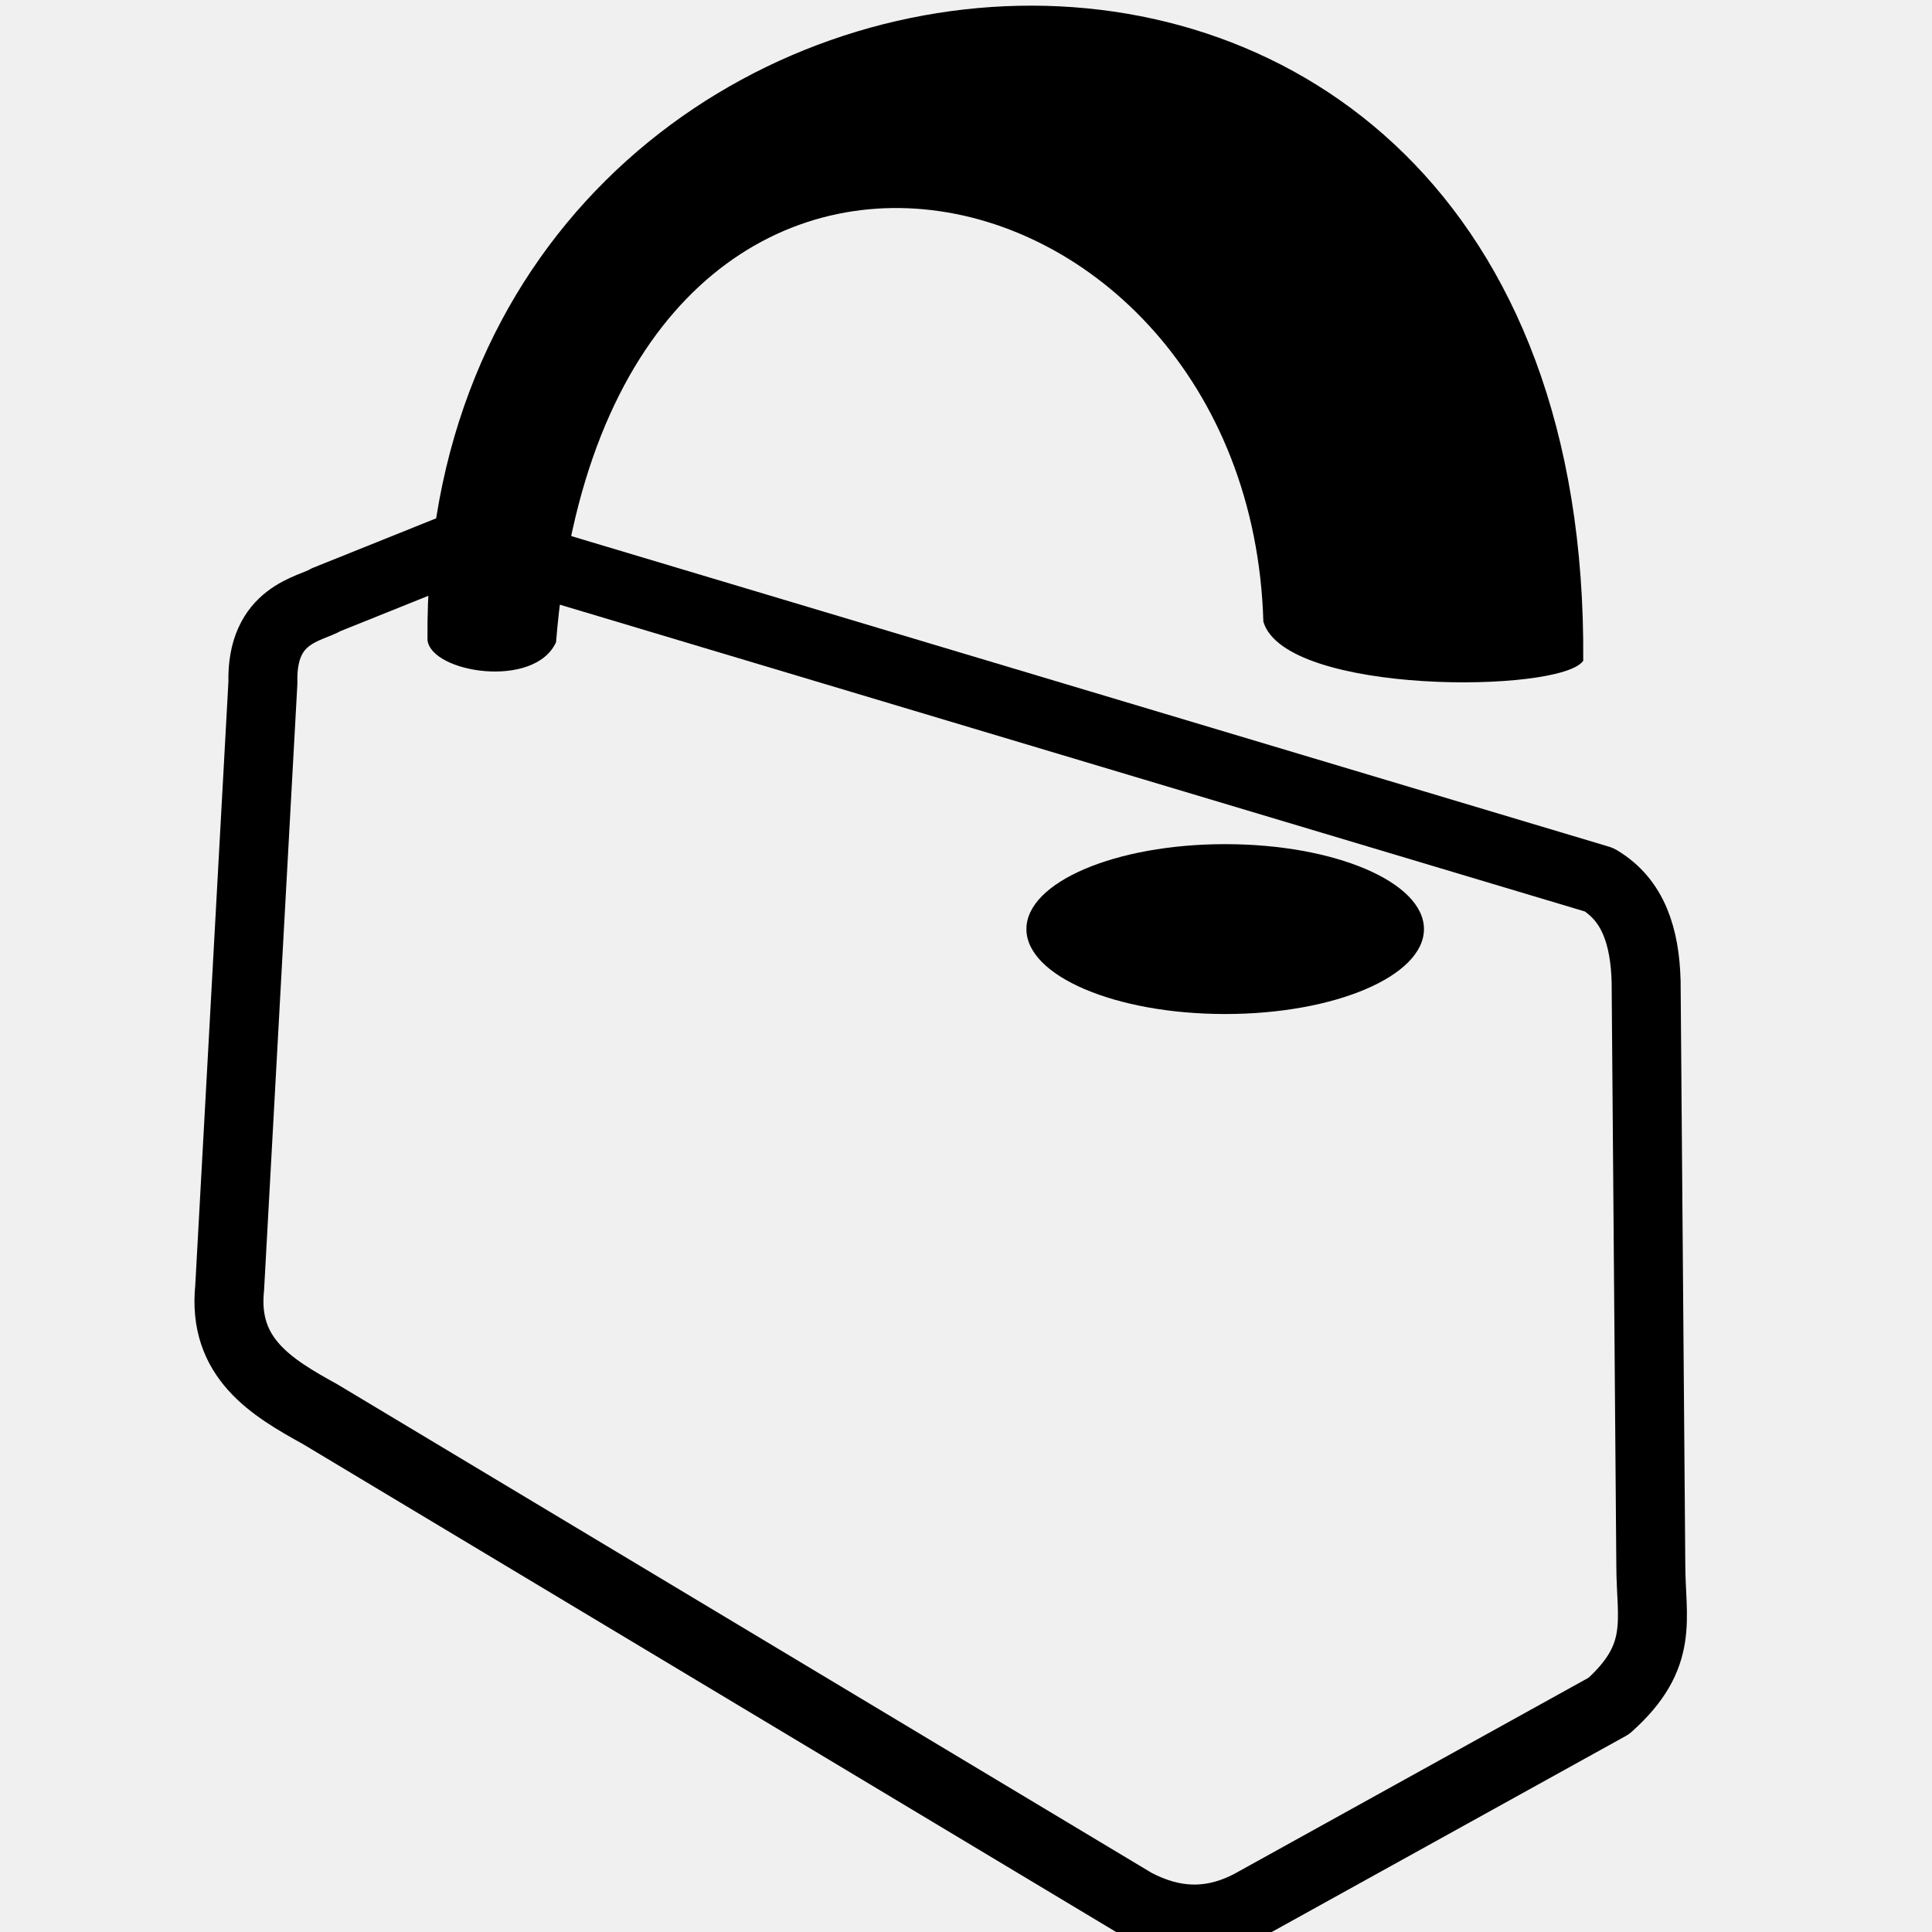
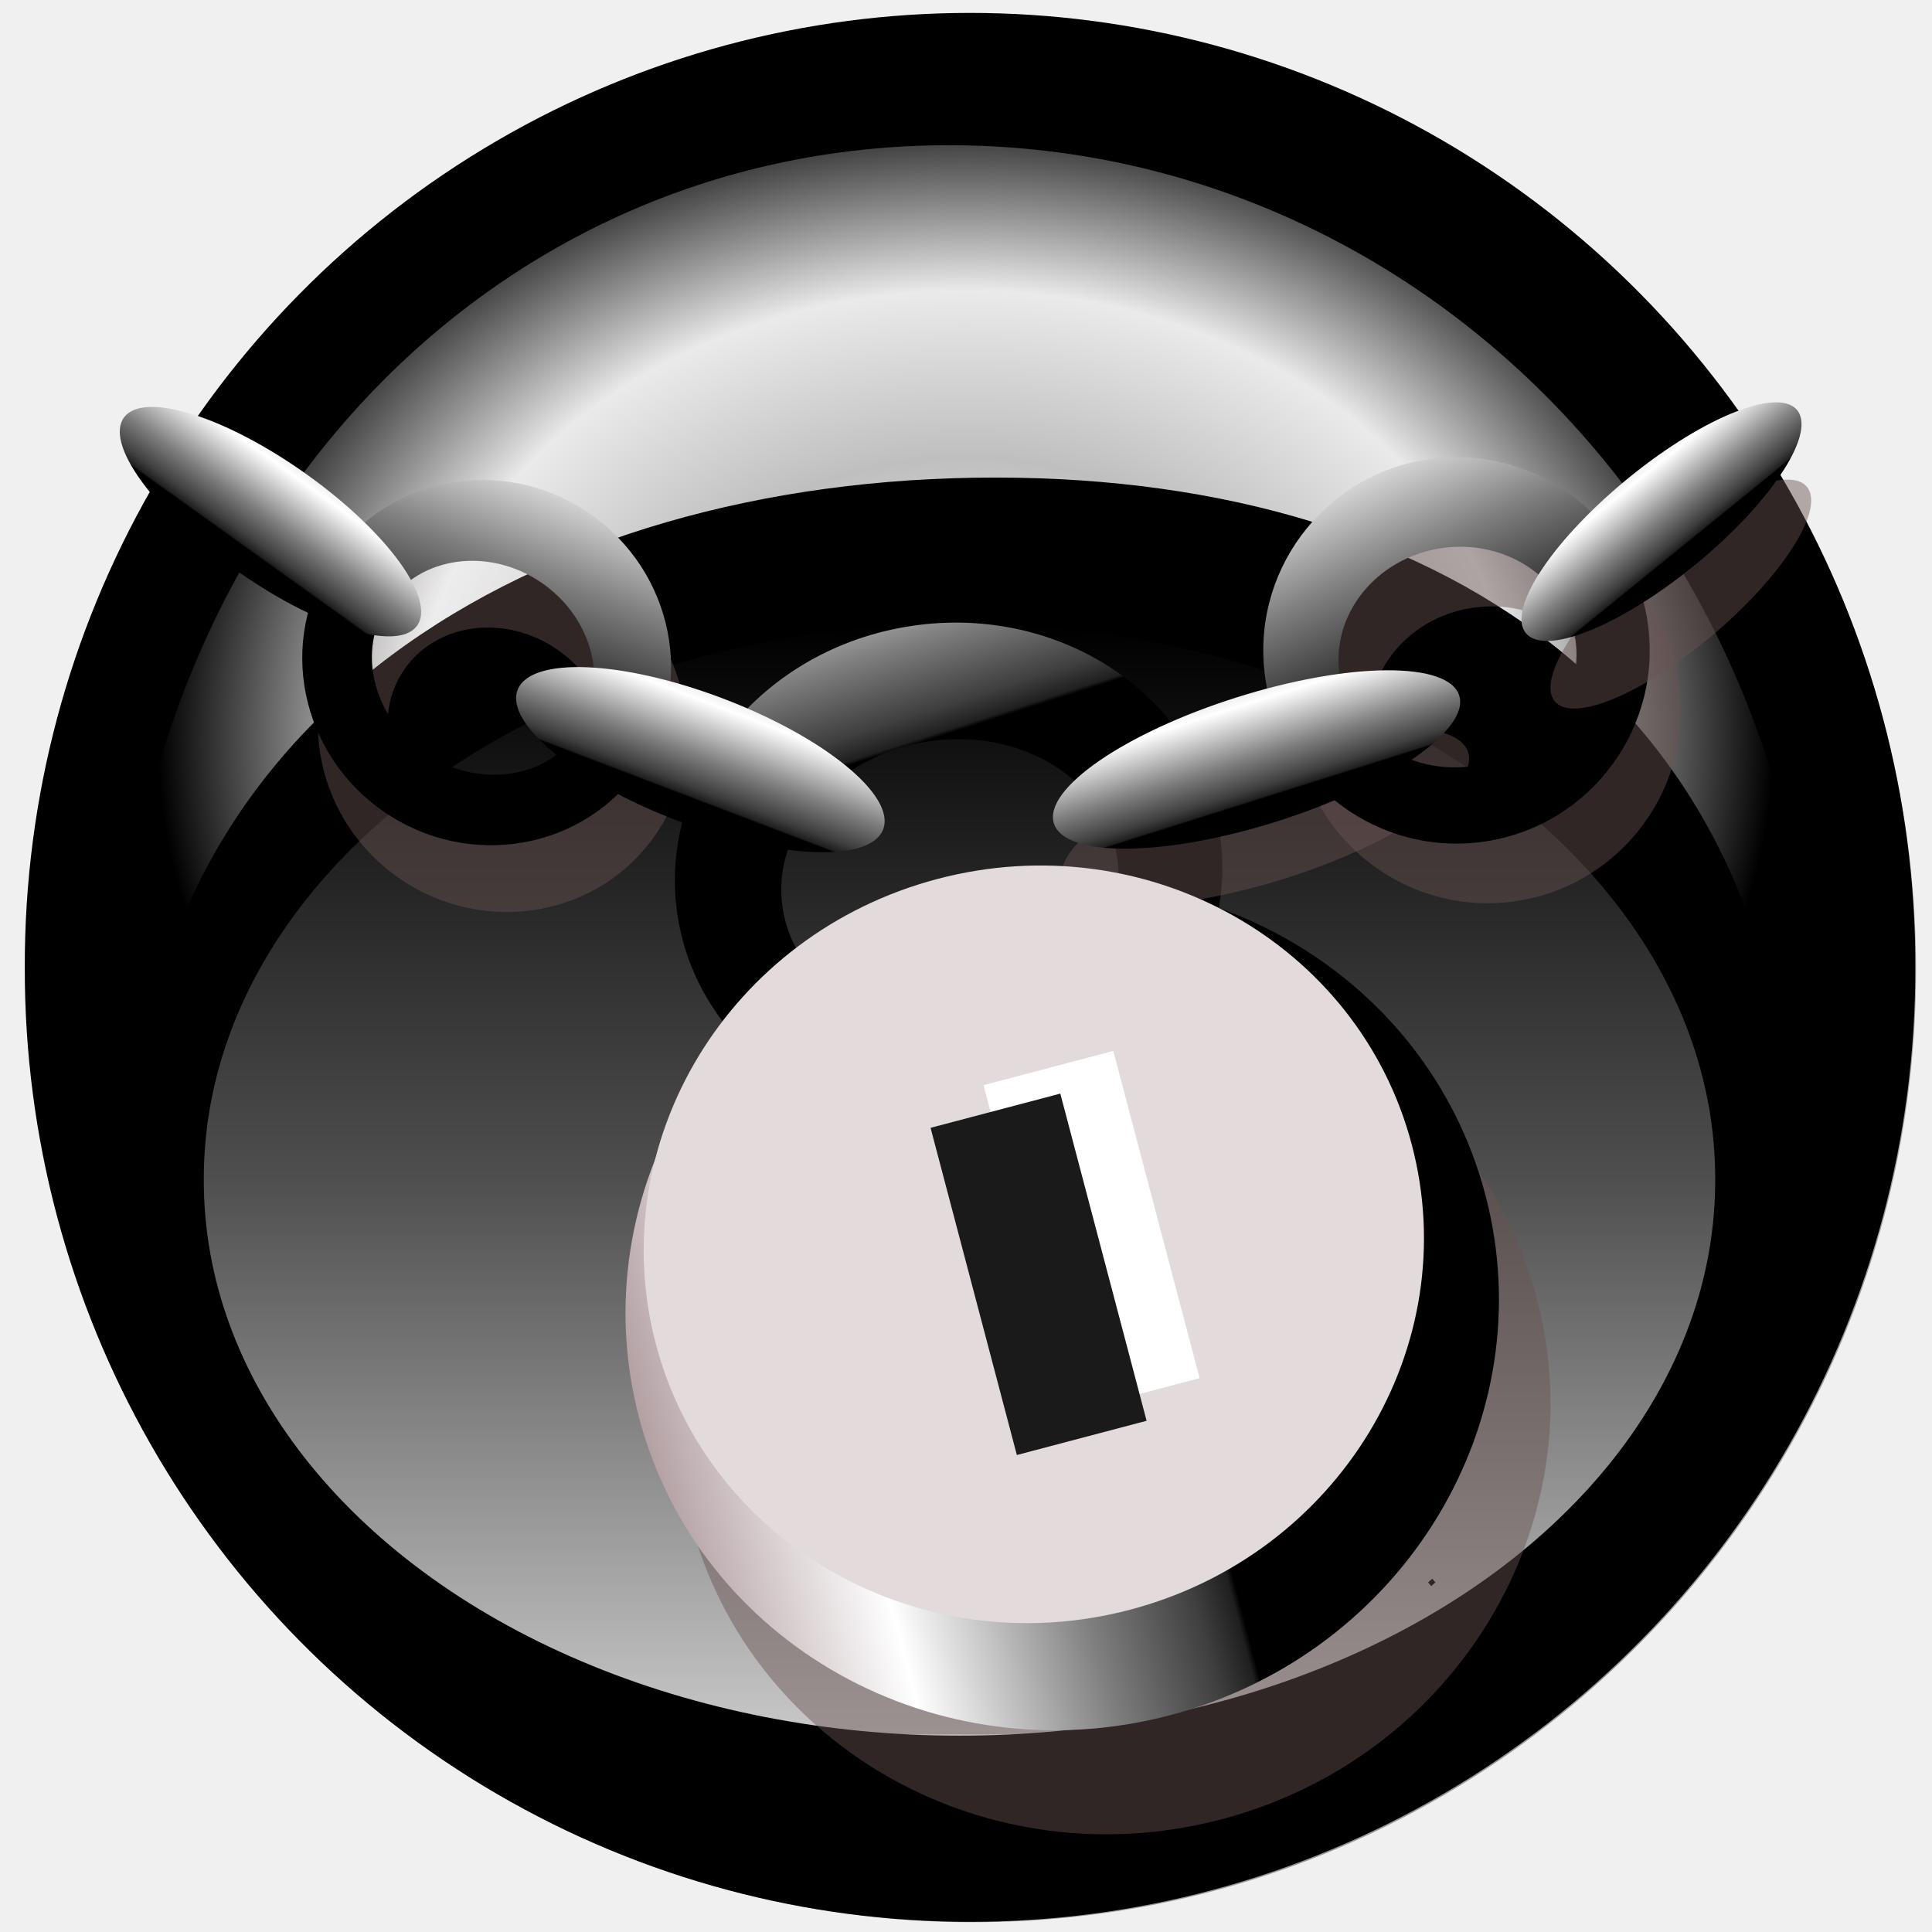
<svg xmlns="http://www.w3.org/2000/svg" xmlns:xlink="http://www.w3.org/1999/xlink" contentScriptType="text/ecmascript" width="400" zoomAndPan="magnify" contentStyleType="text/css" height="400" viewBox="0 0 400.0 400.0" preserveAspectRatio="xMidYMid meet" version="1.0" id="svg2079">
  <defs id="defs2081">
+     <linearGradient id="linearGradient4086">
+       <stop style="stop-color:#00de00;stop-opacity:1;" offset="0" id="stop4088" />
+       <stop style="stop-color:#00de00;stop-opacity:0;" offset="1" id="stop4090" />
+     </linearGradient>
+     <linearGradient id="linearGradient2833">
+       <stop style="stop-color:white;stop-opacity:1;" offset="0" id="stop2835" />
+       <stop style="stop-color:white;stop-opacity:0;" offset="1" id="stop2837" />
+     </linearGradient>
+     <linearGradient id="linearGradient3744">
+       <stop style="stop-color:white;stop-opacity:1;" offset="0" id="stop3746" />
+       <stop id="stop3748" offset="0" style="stop-color:white;stop-opacity:0.784;" />
+       <stop style="stop-color:white;stop-opacity:0.309;" offset="0.5" id="stop3752" />
+       <stop style="stop-color:white;stop-opacity:0;" offset="1" id="stop3750" />
+     </linearGradient>
+     <linearGradient id="linearGradient3716">
+       <stop style="stop-color:#ff3c00;stop-opacity:1;" offset="0" id="stop3718" />
+       <stop style="stop-color:yellow;stop-opacity:1;" offset="1" id="stop3720" />
+     </linearGradient>
+     <linearGradient id="linearGradient6119">
+       <stop style="stop-color:lime;stop-opacity:1;" offset="0" id="stop6121" />
+       <stop id="stop6123" offset="0.464" style="stop-color:red;stop-opacity:1;" />
+       <stop style="stop-color:lime;stop-opacity:1;" offset="1" id="stop6125" />
+     </linearGradient>
+     <linearGradient id="linearGradient6065">
+       <stop style="stop-color:fuchsia;stop-opacity:0;" offset="0" id="stop6067" />
+       <stop id="stop6075" offset="0" style="stop-color:#ff7fff;stop-opacity:0;" />
+       <stop id="stop6069" offset="0.696" style="stop-color:white;stop-opacity:0;" />
+       <stop style="stop-color:#7fff7f;stop-opacity:0;" offset="0.696" id="stop6073" />
+       <stop style="stop-color:lime;stop-opacity:0;" offset="1" id="stop6071" />
+     </linearGradient>
+     <linearGradient id="linearGradient5993">
+       <stop id="stop5995" offset="0" style="stop-color:white;stop-opacity:1;" />
+       <stop style="stop-color:white;stop-opacity:0.749;" offset="0.43" id="stop3742" />
+       <stop id="stop3065" offset="0.684" style="stop-color:white;stop-opacity:0.918;" />
+       <stop id="stop5997" offset="1" style="stop-color:white;stop-opacity:0;" />
+     </linearGradient>
+     <linearGradient id="linearGradient5887">
+       <stop id="stop5889" offset="0" style="stop-color:white;stop-opacity:1;" />
+       <stop id="stop5891" offset="1" style="stop-color:#ff8080;stop-opacity:0;" />
+     </linearGradient>
+     <linearGradient id="linearGradient2805">
+       <stop style="stop-color:white;stop-opacity:1;" offset="0" id="stop2807" />
+       <stop id="stop5935" offset="0.25" style="stop-color:white;stop-opacity:0.722;" />
+       <stop id="stop5927" offset="0.5" style="stop-color:white;stop-opacity:0.495;" />
+       <stop style="stop-color:white;stop-opacity:0.435;" offset="0" id="stop5933" />
+       <stop style="stop-color:white;stop-opacity:0.598;" offset="0.625" id="stop5931" />
+       <stop style="stop-color:white;stop-opacity:0.247;" offset="0.92" id="stop5929" />
+       <stop style="stop-color:white;stop-opacity:0;" offset="1" id="stop2809" />
+     </linearGradient>
+     <linearGradient id="linearGradient2779">
+       <stop style="stop-color:black;stop-opacity:1;" offset="0" id="stop2781" />
+       <stop style="stop-color:black;stop-opacity:0;" offset="1" id="stop2783" />
+     </linearGradient>
+     <linearGradient id="linearGradient3312">
+       <stop style="stop-color:white;stop-opacity:1;" offset="0" id="stop3322" />
+       <stop style="stop-color:#c30000;stop-opacity:0;" offset="1" id="stop3316" />
+     </linearGradient>
    <filter x="0" y="0" width="450" filterUnits="userSpaceOnUse" xlink:type="simple" xlink:actuate="onLoad" id="MyFilter" height="400" xlink:show="other">
      <feGaussianBlur stdDeviation="14" in="SourceAlpha" result="blur" id="feGaussianBlur2084" />
      <feOffset dx="14" dy="14" in="blur" result="offsetBlur" id="feOffset2086" />
      <feSpecularLighting specularConstant=".2" specularExponent="20" result="specOut" in="blur" surfaceScale="5" lighting-color="#bbbbbb" id="feSpecularLighting2088">
        <fePointLight x="-5000" y="-10000" z="20000" id="fePointLight2090" />
      </feSpecularLighting>
      <feComposite in2="SourceAlpha" operator="in" in="specOut" result="specOut" id="feComposite2092" />
      <feComposite result="litPaint" in="SourceGraphic" k1="0" k2="1" k3="1" k4="0" in2="specOut" operator="arithmetic" id="feComposite2094" />
      <feMerge id="feMerge2096">
        <feMergeNode in="offsetBlur" id="feMergeNode2098" />
        <feMergeNode in="litPaint" id="feMergeNode2100" />
      </feMerge>
    </filter>
    <radialGradient gradientTransform="" id="radial0" gradientUnits="objectBoundingBox" spreadMethod="repeat" xlink:show="other" xlink:type="simple" r="50%" cx="50%" fx="50%" cy="50%" fy="50%" xlink:actuate="onLoad">
-       <stop style="stop-color:#ff6600;stop-opacity:1;" offset="33%" id="stop2103" />
+       <stop style="stop-color:white;stop-opacity:1;" offset="0" id="stop2103" />
+       <stop id="stop3328" offset="0" style="stop-color:white;stop-opacity:1;" />
+       <stop style="stop-color:#ff9bff;stop-opacity:1;" offset="0.574" id="stop6085" />
+       <stop id="stop6087" offset="0.787" style="stop-color:#e961e9;stop-opacity:0.66;" />
+       <stop id="stop3324" offset="1" style="stop-color:black;stop-opacity:0;" />
    </radialGradient>
    <radialGradient gradientTransform="" id="radial1" gradientUnits="objectBoundingBox" spreadMethod="pad" xlink:show="other" xlink:type="simple" r="111%" cx="7%" fx="111%" cy="97%" fy="111%" xlink:actuate="onLoad">
-       <stop style="stop-color:#ffffff;stop-opacity:1;" offset="0%" id="stop2106" />
-       <stop style="stop-color:#cccccc;stop-opacity:1;" offset="61%" id="stop2108" />
+       <stop style="stop-color:black;stop-opacity:0;" offset="0" id="stop2106" />
+       <stop id="stop6147" offset="0.447" style="stop-color:black;stop-opacity:0;" />
+       <stop style="stop-color:black;stop-opacity:1;" offset="0.61" id="stop2108" />
    </radialGradient>
+     <radialGradient xlink:href="#linearGradient5993" id="radialGradient5991" cx="207.391" cy="167.11" fx="207.391" fy="167.11" r="163.203" gradientTransform="matrix(1.184344,0,0,1.308737,-35.03059,-39.8183)" gradientUnits="userSpaceOnUse" />
+     <radialGradient xlink:href="#linearGradient5993" id="radialGradient6009" cx="231.082" cy="330.921" fx="231.082" fy="330.921" r="81.295" gradientTransform="matrix(0.716533,-1.089934e-7,1.149603e-7,1.145611,65.50429,-54.51422)" gradientUnits="userSpaceOnUse" />
+     <radialGradient xlink:href="#linearGradient5993" id="radialGradient6052" cx="205.469" cy="162.031" fx="205.469" fy="162.031" r="142.75" gradientTransform="matrix(1.171807,1.360186e-6,-1.109273e-6,0.95161,-40.82304,-1.033424)" gradientUnits="userSpaceOnUse" />
+     <radialGradient xlink:href="#linearGradient6065" id="radialGradient6063" cx="204.844" cy="193.642" fx="204.844" fy="193.642" r="121.625" gradientTransform="matrix(1,-1.052607e-2,8.379972e-3,0.796116,-18.26571,39.79034)" gradientUnits="userSpaceOnUse" />
+     <radialGradient xlink:href="#radial0" id="radialGradient6083" cx="229.802" cy="222.688" fx="229.802" fy="222.688" r="178.593" gradientUnits="userSpaceOnUse" />
+     <radialGradient xlink:href="#linearGradient6119" id="radialGradient6097" cx="246.445" cy="285.419" fx="246.445" fy="285.419" r="97.938" gradientUnits="userSpaceOnUse" gradientTransform="matrix(0.851064,-2.333917e-7,1.040255e-7,0.886179,36.70454,32.48677)" />
+     <radialGradient xlink:href="#linearGradient6119" id="radialGradient6135" cx="211.239" cy="146.514" fx="211.239" fy="146.514" r="151.068" gradientTransform="matrix(1,0,0,0.932203,0,9.933139)" gradientUnits="userSpaceOnUse" />
+     <radialGradient xlink:href="#radial1" id="radialGradient2829" cx="165.243" cy="177.027" fx="165.243" fy="177.027" r="197.156" gradientTransform="matrix(1.85203,-2.57467e-3,6.932049e-7,1.940886,-142.8944,-171.1482)" gradientUnits="userSpaceOnUse" />
+     <linearGradient xlink:href="#linearGradient3744" id="linearGradient3724" x1="206.118" y1="385.917" x2="206.118" y2="6.968" gradientUnits="userSpaceOnUse" />
+     <linearGradient xlink:href="#linearGradient6119" id="linearGradient3063" x1="184.221" y1="129.327" x2="184.221" y2="262.4" gradientUnits="userSpaceOnUse" gradientTransform="matrix(-1.509688,0,0,1.324592,503.9564,-57.70753)" />
+     <linearGradient xlink:href="#linearGradient3744" id="linearGradient8245" x1="193.726" y1="103.074" x2="193.726" y2="248.821" gradientUnits="userSpaceOnUse" gradientTransform="translate(0,12.67366)" />
+     <linearGradient xlink:href="#linearGradient2833" id="linearGradient2839" x1="201.422" y1="114.844" x2="201.422" y2="267.844" gradientUnits="userSpaceOnUse" gradientTransform="translate(-2.715785,12.67366)" />
+     <radialGradient xlink:actuate="onLoad" fy="111%" cy="97%" fx="111%" cx="7%" r="111%" xlink:type="simple" xlink:show="other" spreadMethod="pad" gradientUnits="objectBoundingBox" id="radialGradient5758" gradientTransform="">
+       <stop id="stop5760" offset="0%" style="stop-color:#ffffff;stop-opacity:1;" />
+       <stop id="stop5762" offset="61%" style="stop-color:#cccccc;stop-opacity:1;" />
+     </radialGradient>
+     <radialGradient xlink:actuate="onLoad" fy="50%" cy="50%" fx="50%" cx="50%" r="50%" xlink:type="simple" xlink:show="other" spreadMethod="repeat" gradientUnits="objectBoundingBox" id="radialGradient5754" gradientTransform="">
+       <stop id="stop5756" offset="33%" style="stop-color:#ff6600;stop-opacity:1;" />
+     </radialGradient>
+     <filter xlink:show="other" height="400" id="filter5734" xlink:actuate="onLoad" xlink:type="simple" filterUnits="userSpaceOnUse" width="450" y="0" x="0">
+       <feGaussianBlur id="feGaussianBlur5736" result="blur" in="SourceAlpha" stdDeviation="14" />
+       <feOffset id="feOffset5738" result="offsetBlur" in="blur" dy="14" dx="14" />
+       <feSpecularLighting id="feSpecularLighting5740" lighting-color="#bbbbbb" surfaceScale="5" in="blur" result="specOut" specularExponent="20" specularConstant=".2">
+         <fePointLight id="fePointLight5742" z="20000" y="-10000" x="-5000" />
+       </feSpecularLighting>
+       <feComposite id="feComposite5744" result="specOut" in="specOut" operator="in" in2="SourceAlpha" />
+       <feComposite id="feComposite5746" operator="arithmetic" in2="specOut" k4="0" k3="1" k2="1" k1="0" in="SourceGraphic" result="litPaint" />
+       <feMerge id="feMerge5748">
+         <feMergeNode id="feMergeNode5750" in="offsetBlur" />
+         <feMergeNode id="feMergeNode5752" in="litPaint" />
+       </feMerge>
+     </filter>
+     <radialGradient xlink:actuate="onLoad" fy="111%" cy="97%" fx="111%" cx="7%" r="111%" xlink:type="simple" xlink:show="other" spreadMethod="pad" gradientUnits="objectBoundingBox" id="radialGradient3680" gradientTransform="">
+       <stop id="stop3682" offset="0" style="stop-color:#b3a0a3;stop-opacity:1;" />
+       <stop style="stop-color:white;stop-opacity:1;" offset="0.224" id="stop4094" />
+       <stop id="stop4096" offset="0.438" style="stop-color:#7f7f7f;stop-opacity:1;" />
+       <stop style="stop-color:#3f3f3f;stop-opacity:1;" offset="0.561" id="stop4098" />
+       <stop id="stop4100" offset="0.603" style="stop-color:#1f1f1f;stop-opacity:1;" />
+       <stop id="stop3684" offset="0.61" style="stop-color:black;stop-opacity:1;" />
+     </radialGradient>
+     <radialGradient xlink:actuate="onLoad" fy="50%" cy="50%" fx="50%" cx="50%" r="50%" xlink:type="simple" xlink:show="other" spreadMethod="repeat" gradientUnits="objectBoundingBox" id="radialGradient3676" gradientTransform="">
+       <stop id="stop3678" offset="33%" style="stop-color:#ff6600;stop-opacity:1;" />
+     </radialGradient>
+     <filter xlink:show="other" height="400" id="filter3656" xlink:actuate="onLoad" xlink:type="simple" filterUnits="userSpaceOnUse" width="450" y="0" x="0">
+       <feGaussianBlur id="feGaussianBlur3658" result="blur" in="SourceAlpha" stdDeviation="14" />
+       <feOffset id="feOffset3660" result="offsetBlur" in="blur" dy="14" dx="14" />
+       <feSpecularLighting id="feSpecularLighting3662" lighting-color="#bbbbbb" surfaceScale="5" in="blur" result="specOut" specularExponent="20" specularConstant=".2">
+         <fePointLight id="fePointLight3664" z="20000" y="-10000" x="-5000" />
+       </feSpecularLighting>
+       <feComposite id="feComposite3666" result="specOut" in="specOut" operator="in" in2="SourceAlpha" />
+       <feComposite id="feComposite3668" operator="arithmetic" in2="specOut" k4="0" k3="1" k2="1" k1="0" in="SourceGraphic" result="litPaint" />
+       <feMerge id="feMerge3670">
+         <feMergeNode id="feMergeNode3672" in="offsetBlur" />
+         <feMergeNode id="feMergeNode3674" in="litPaint" />
+       </feMerge>
+     </filter>
+     <linearGradient xlink:href="#radialGradient3680" id="linearGradient4092" x1="31.361" y1="201.079" x2="60" y2="333" gradientUnits="userSpaceOnUse" gradientTransform="matrix(0.676316,0.462173,-0.492044,0.720027,204.3468,-89.89968)" />
+     <linearGradient xlink:href="#radialGradient3680" id="linearGradient4104" gradientUnits="userSpaceOnUse" x1="34" y1="201" x2="49.596" y2="297.941" gradientTransform="matrix(1.194388,-0.180137,0.180137,1.194388,83.49128,-146.4871)" />
+     <linearGradient xlink:href="#radialGradient3680" id="linearGradient4112" gradientUnits="userSpaceOnUse" gradientTransform="matrix(0.841354,-0.128195,0.140122,0.919619,218.2885,-118.0079)" x1="25.121" y1="203.584" x2="60" y2="333" />
+     <linearGradient xlink:href="#radialGradient3680" id="linearGradient4122" x1="95" y1="259.5" x2="95" y2="310.5" gradientUnits="userSpaceOnUse" />
+     <linearGradient xlink:href="#radialGradient3680" id="linearGradient4130" gradientUnits="userSpaceOnUse" x1="95" y1="259.5" x2="95" y2="310.5" />
+     <linearGradient xlink:href="#radialGradient3680" id="linearGradient9595" x1="127" y1="220.5" x2="277" y2="220.5" gradientUnits="userSpaceOnUse" />
+     <linearGradient xlink:href="#radialGradient3680" id="linearGradient9599" gradientUnits="userSpaceOnUse" x1="95" y1="259.5" x2="95" y2="310.5" />
+     <linearGradient xlink:href="#radialGradient3680" id="linearGradient9603" gradientUnits="userSpaceOnUse" x1="95" y1="259.5" x2="95" y2="310.5" />
  </defs>
-   <path style="fill:black;fill-opacity:1;stroke:none;stroke-linejoin:miter" d="M 88.508,132.493 C 89.206,139.276 110.653,142.756 115.124,132.964 C 125.955,-0.957 258.636,29.302 261.566,128.712 C 266.042,143.97 323.288,143.563 327.79,136.797 C 329.333,-55.893 86.881,-30.434 88.508,132.493 z " id="path2944" />
-   <path style="fill:none;fill-rule:evenodd;stroke:black;stroke-width:14.282;stroke-linecap:butt;stroke-linejoin:round;stroke-miterlimit:4;stroke-dasharray:none;stroke-opacity:1" d="M 47.549,266.624 L 54.433,141.303 C 54.067,127.052 64.302,126.146 67.554,124.148 L 97.346,112.182 L 331.08,182.14 C 338.199,186.354 340.563,194.003 340.811,203.19 L 341.783,324.085 C 341.808,335.304 344.702,342.807 333.103,353.189 L 260.023,393.652 C 250.929,398.878 242.727,398.073 235.005,394.025 L 66.337,292.824 C 56.187,287.228 46.044,281.172 47.549,266.624 z " id="path2929" />
-   <path style="fill:black;fill-opacity:1;stroke:none;stroke-linejoin:miter" id="path2951" d="M 286.584 190.861 A 34.42 13.095 0 1 1  217.744,190.861 A 34.42 13.095 0 1 1  286.584 190.861 z" transform="matrix(1.195652,0,0,1.342857,-47.8399,-63.94154)" />
+   <path style="fill:url(#radialGradient6063);fill-opacity:1;stroke:none;stroke-width:16;stroke-miterlimit:4;stroke-dasharray:none;stroke-opacity:1" d="M 308.107,179.458 C 283.874,210.999 238.094,232.302 185.638,232.302 C 136.128,232.302 92.563,213.327 67.451,184.677 C 66.878,188.956 66.576,193.292 66.576,197.708 C 66.576,257.777 121.065,306.552 188.201,306.552 C 255.336,306.552 309.826,257.777 309.826,197.708 C 309.826,191.487 309.229,185.394 308.107,179.458 z " id="path6021" />
+   <path class="basecolor-dark" style=";fill-opacity:1;stroke:none;stroke-width:16;stroke-miterlimit:4;stroke-dasharray:none;stroke-opacity:1" id="path3730" d="M 395.592 196.443 A 189.475 189.475 0 1 1  16.643,196.443 A 189.475 189.475 0 1 1  395.592 196.443 z" transform="matrix(1.032883,0,0,1.040541,-12.05799,-4.123326)" />
+   <path style="opacity:0.5;fill:url(#radialGradient2829);fill-opacity:1;fill-rule:evenodd;stroke:none;stroke-width:1px;stroke-linecap:butt;stroke-linejoin:miter;stroke-opacity:1" id="path1933" d="M 364.867 182.36 A 197.156 204.837 0 1 1  -29.445,182.36 A 197.156 204.837 0 1 1  364.867 182.36 z" transform="matrix(0.990316,0,0,0.962554,35.36606,25.28223)" />
+   <path style="fill:url(#linearGradient3724);fill-opacity:1;stroke:none;stroke-width:16;stroke-miterlimit:4;stroke-dasharray:none;stroke-opacity:1" id="path6137" d="M 395.592 196.443 A 189.475 189.475 0 1 1  16.643,196.443 A 189.475 189.475 0 1 1  395.592 196.443 z" transform="matrix(0.825742,0,0,0.606271,28.45346,125.1225)" />
+   <path style="fill:#6c5353;fill-opacity:0.461;stroke:none;stroke-width:22;stroke-linecap:butt;stroke-linejoin:round;stroke-miterlimit:4;stroke-dasharray:none;stroke-dashoffset:0;stroke-opacity:1" d="M 125.158,120.039 C 107.612,108.048 83.892,112.187 72.213,129.278 C 60.534,146.368 65.296,169.971 82.842,181.961 C 100.388,193.952 124.108,189.813 135.787,172.722 C 147.466,155.632 142.704,132.029 125.158,120.039 z M 115.317,134.439 C 126.143,141.838 129.529,155.745 122.875,165.483 C 116.221,175.221 102.033,177.119 91.207,169.721 C 80.38,162.322 76.994,148.415 83.649,138.677 C 90.303,128.939 104.491,127.041 115.317,134.439 z " id="path9605" />
+   <path style="fill:url(#radialGradient6052);fill-opacity:1.0;stroke:none;stroke-width:16;stroke-miterlimit:4;stroke-dasharray:none;stroke-opacity:1" d="M 196.481,30.064 C 99.312,30.064 23.911,111.693 23.911,221.809 C 23.911,236.604 25.333,251.032 28.034,264.912 C 27.391,258.692 27.071,252.353 27.071,245.959 C 27.071,148.188 111.052,98.874 206.043,98.874 C 301.034,98.874 371.243,148.188 371.243,245.959 C 371.243,259.012 369.881,271.745 367.273,283.997 C 372.938,264.429 375.983,243.514 375.983,221.809 C 375.983,111.693 293.65,30.064 196.481,30.064 z " id="path6041" />
+   <path style="fill:#6c5353;fill-opacity:0.461;stroke:none;stroke-width:22;stroke-linecap:butt;stroke-linejoin:round;stroke-miterlimit:4;stroke-dasharray:none;stroke-dashoffset:0;stroke-opacity:1" d="M 301.975,107.456 C 280.147,110.782 265.13,131.197 268.456,153.025 C 271.782,174.853 292.197,189.87 314.025,186.544 C 335.853,183.218 350.87,162.803 347.544,140.975 C 344.218,119.147 323.803,104.13 301.975,107.456 z M 304.777,125.849 C 318.246,123.797 330.714,132.225 332.609,144.662 C 334.504,157.099 325.112,168.858 311.643,170.91 C 298.175,172.962 285.706,164.534 283.811,152.097 C 281.916,139.66 291.309,127.901 304.777,125.849 z " id="path9609" />
+   <path style="fill:none;fill-rule:evenodd;stroke:black;stroke-width:1px;stroke-linecap:butt;stroke-linejoin:miter;stroke-opacity:1" id="path3226" d="M 296.867,327.24 C 296.579,327.494 296.29,327.748 296,328" />
+   <path style="fill:url(#linearGradient4092);fill-opacity:1;stroke:none;stroke-width:22;stroke-linecap:butt;stroke-linejoin:round;stroke-miterlimit:4;stroke-dasharray:none;stroke-dashoffset:0;stroke-opacity:1" d="M 121.917,106.22 C 104.37,94.229 80.651,98.368 68.972,115.459 C 57.293,132.549 62.055,156.152 79.601,168.142 C 97.147,180.133 120.867,175.994 132.546,158.903 C 144.225,141.812 139.463,118.21 121.917,106.22 z M 112.076,120.62 C 122.902,128.019 126.288,141.926 119.634,151.664 C 112.98,161.402 98.792,163.3 87.966,155.902 C 77.139,148.503 73.753,134.596 80.408,124.858 C 87.062,115.12 101.249,113.222 112.076,120.62 z " id="path4073" />
+   <path style="fill:url(#linearGradient4104);fill-opacity:1;stroke:none;stroke-width:22;stroke-linecap:butt;stroke-linejoin:round;stroke-miterlimit:4;stroke-dasharray:none;stroke-dashoffset:0;stroke-opacity:1" d="M 188.652,129.605 C 157.665,134.278 135.986,161.08 140.262,189.43 C 144.537,217.78 173.157,236.995 204.144,232.322 C 235.131,227.648 256.81,200.847 252.534,172.497 C 248.258,144.147 219.639,124.931 188.652,129.605 z M 192.255,153.492 C 211.375,150.609 228.869,161.378 231.305,177.531 C 233.742,193.684 220.201,209.134 201.081,212.017 C 181.962,214.901 164.467,204.132 162.031,187.979 C 159.595,171.826 173.135,156.376 192.255,153.492 z " id="path4102" />
+   <path style="fill:#6c5353;fill-opacity:0.461;stroke:none;stroke-width:22;stroke-linecap:butt;stroke-linejoin:round;stroke-miterlimit:4;stroke-dasharray:none;stroke-dashoffset:0;stroke-opacity:1" id="path9613" d="M 160 282.5 A 55 13.5 0 1 1  50,282.5 A 55 13.5 0 1 1  160 282.5 z" transform="matrix(0.762927,-0.24071,0.300887,0.953659,96.89209,-75.13412)" />
+   <path style="fill:url(#linearGradient4112);fill-opacity:1;stroke:none;stroke-width:22;stroke-linecap:butt;stroke-linejoin:round;stroke-miterlimit:4;stroke-dasharray:none;stroke-dashoffset:0;stroke-opacity:1" d="M 295.528,95.115 C 273.7,98.441 258.683,118.856 262.009,140.684 C 265.335,162.512 285.75,177.528 307.578,174.202 C 329.406,170.876 344.422,150.461 341.097,128.633 C 337.771,106.805 317.356,91.789 295.528,95.115 z M 298.33,113.507 C 311.799,111.455 324.267,119.883 326.162,132.32 C 328.057,144.757 318.664,156.516 305.196,158.569 C 291.728,160.621 279.259,152.192 277.364,139.756 C 275.469,127.319 284.862,115.559 298.33,113.507 z " id="path4110" />
+   <path style="fill:url(#linearGradient4122);fill-opacity:1;stroke:none;stroke-width:22;stroke-linecap:butt;stroke-linejoin:round;stroke-miterlimit:4;stroke-dasharray:none;stroke-dashoffset:0;stroke-opacity:1" id="path4114" d="M 160 282.5 A 55 13.5 0 1 1  50,282.5 A 55 13.5 0 1 1  160 282.5 z" transform="matrix(0.688027,0.262392,-0.356335,0.934358,173.4258,-134.2283)" />
+   <path style="fill:url(#linearGradient4130);fill-opacity:1;stroke:none;stroke-width:22;stroke-linecap:butt;stroke-linejoin:round;stroke-miterlimit:4;stroke-dasharray:none;stroke-dashoffset:0;stroke-opacity:1" id="path4128" d="M 160 282.5 A 55 13.5 0 1 1  50,282.5 A 55 13.5 0 1 1  160 282.5 z" transform="matrix(0.762927,-0.24071,0.300887,0.953659,95.04727,-86.89122)" />
+   <path style="fill:#6c5353;fill-opacity:0.461;stroke:none;stroke-width:22;stroke-linecap:butt;stroke-linejoin:round;stroke-miterlimit:4;stroke-dasharray:none;stroke-dashoffset:0;stroke-opacity:1" id="path9621" d="M 277 220.5 A 75 72.5 0 1 1  127,220.5 A 75 72.5 0 1 1  277 220.5 z" transform="matrix(1.167959,-0.308032,0.308032,1.167959,-73.24858,96.66815)" />
+   <path style="fill:url(#linearGradient9595);fill-opacity:1;stroke:none;stroke-width:22;stroke-linecap:butt;stroke-linejoin:round;stroke-miterlimit:4;stroke-dasharray:none;stroke-dashoffset:0;stroke-opacity:1" id="path9583" d="M 277 220.5 A 75 72.5 0 1 1  127,220.5 A 75 72.5 0 1 1  277 220.5 z" transform="matrix(1.167959,-0.308032,0.308032,1.167959,-83.927,75.12508)" />
+   <path style="fill:#e3dbdb;fill-opacity:1;stroke:none;stroke-width:22;stroke-linecap:butt;stroke-linejoin:round;stroke-miterlimit:4;stroke-dasharray:none;stroke-dashoffset:0;stroke-opacity:1" id="path9585" d="M 277 220.5 A 75 72.5 0 1 1  127,220.5 A 75 72.5 0 1 1  277 220.5 z" transform="matrix(1.043376,-0.275175,0.275175,1.043376,-57.39478,83.14295)" />
+   <path style="fill:url(#linearGradient9599);fill-opacity:1;stroke:none;stroke-width:22;stroke-linecap:butt;stroke-linejoin:round;stroke-miterlimit:4;stroke-dasharray:none;stroke-dashoffset:0;stroke-opacity:1" id="path9597" d="M 160 282.5 A 55 13.5 0 1 1  50,282.5 A 55 13.5 0 1 1  160 282.5 z" transform="matrix(0.549964,0.394086,-0.564949,0.718307,157.8514,-136.3008)" />
+   <path style="fill:#6c5353;fill-opacity:0.461;stroke:none;stroke-width:22;stroke-linecap:butt;stroke-linejoin:round;stroke-miterlimit:4;stroke-dasharray:none;stroke-dashoffset:0;stroke-opacity:1" id="path9617" d="M 160 282.5 A 55 13.5 0 1 1  50,282.5 A 55 13.5 0 1 1  160 282.5 z" transform="matrix(0.477858,-0.399442,0.45344,0.657738,169.7282,-20.86969)" />
+   <path style="fill:url(#linearGradient9603);fill-opacity:1;stroke:none;stroke-width:22;stroke-linecap:butt;stroke-linejoin:round;stroke-miterlimit:4;stroke-dasharray:none;stroke-dashoffset:0;stroke-opacity:1" id="path9601" d="M 160 282.5 A 55 13.5 0 1 1  50,282.5 A 55 13.5 0 1 1  160 282.5 z" transform="matrix(0.513267,-0.416295,0.487039,0.685491,152.5183,-41.93999)" />
+   <rect style="fill:white;fill-opacity:1;stroke:none;stroke-width:22;stroke-linecap:butt;stroke-linejoin:round;stroke-miterlimit:4;stroke-dasharray:none;stroke-dashoffset:0;stroke-opacity:1" id="rect10059" width="27.782" height="70.058" x="139.608" y="269.173" transform="matrix(0.966937,-0.255015,0.255015,0.966937,0,0)" />
+   <rect style="fill:#1a1a1a;fill-opacity:1;stroke:none;stroke-width:22;stroke-linecap:butt;stroke-linejoin:round;stroke-miterlimit:4;stroke-dasharray:none;stroke-dashoffset:0;stroke-opacity:1" id="rect9587" width="27.782" height="70.058" x="126.746" y="274.915" transform="matrix(0.966937,-0.255015,0.255015,0.966937,0,0)" />
</svg>
